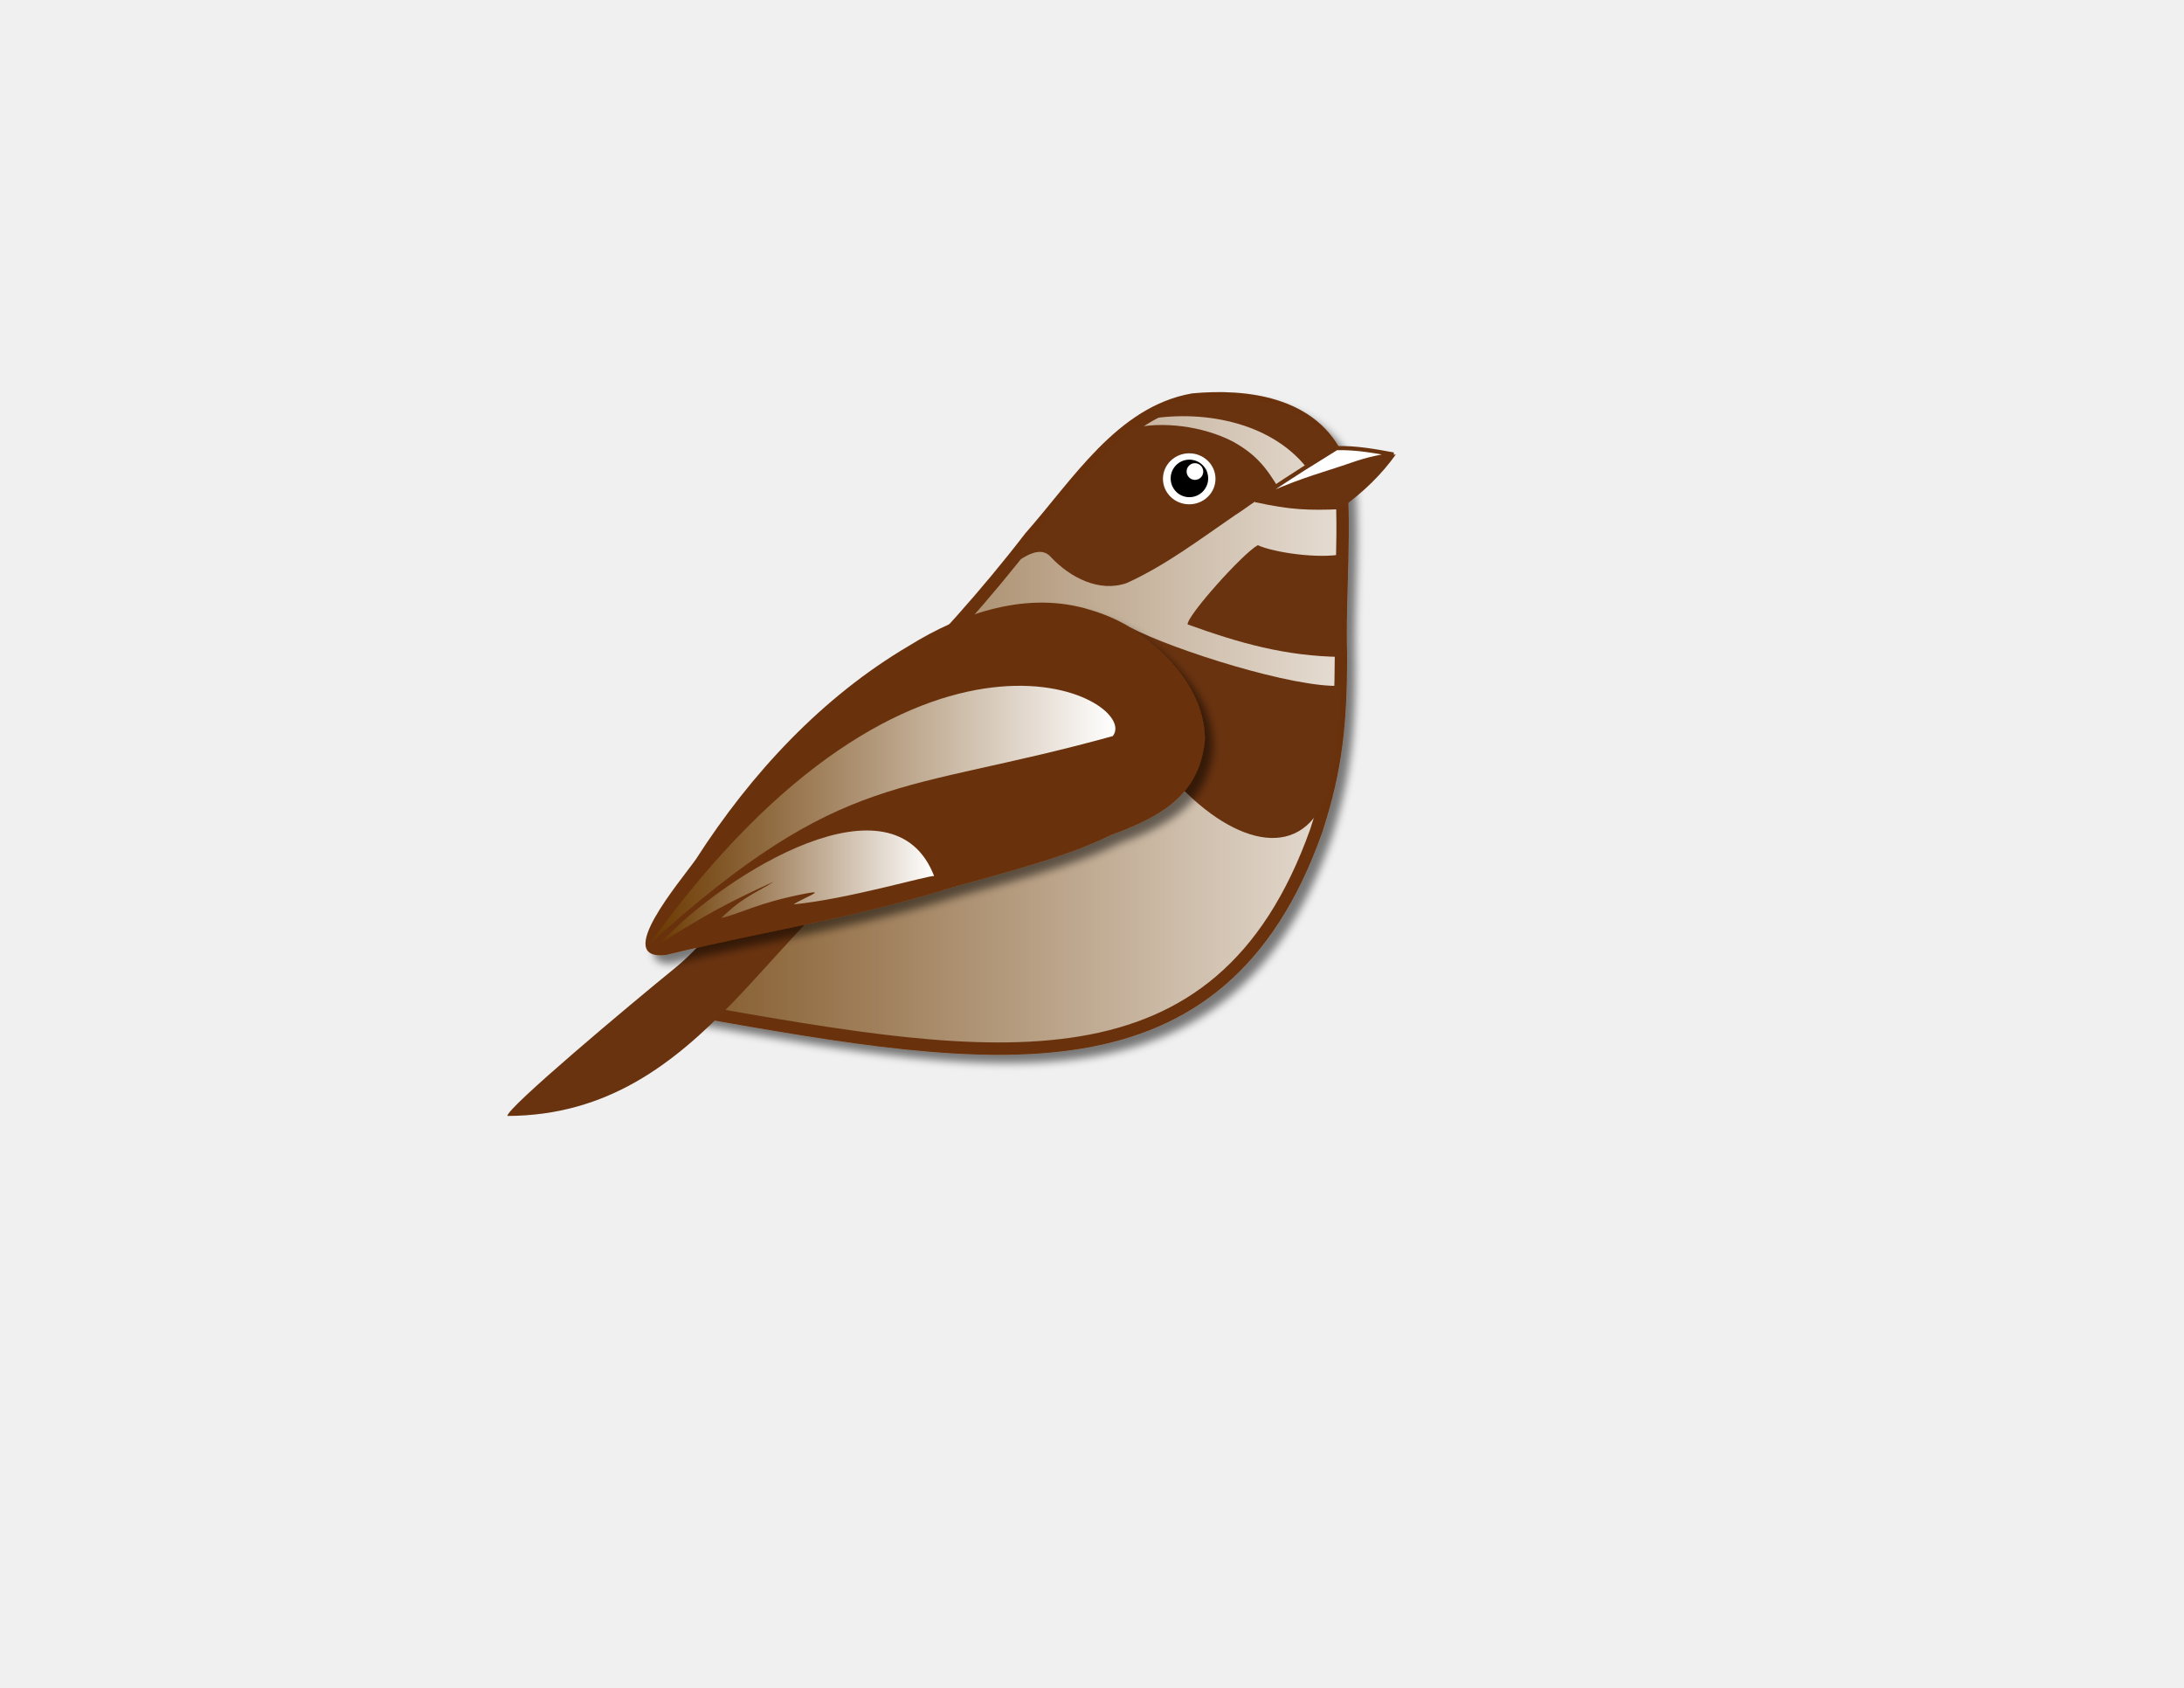
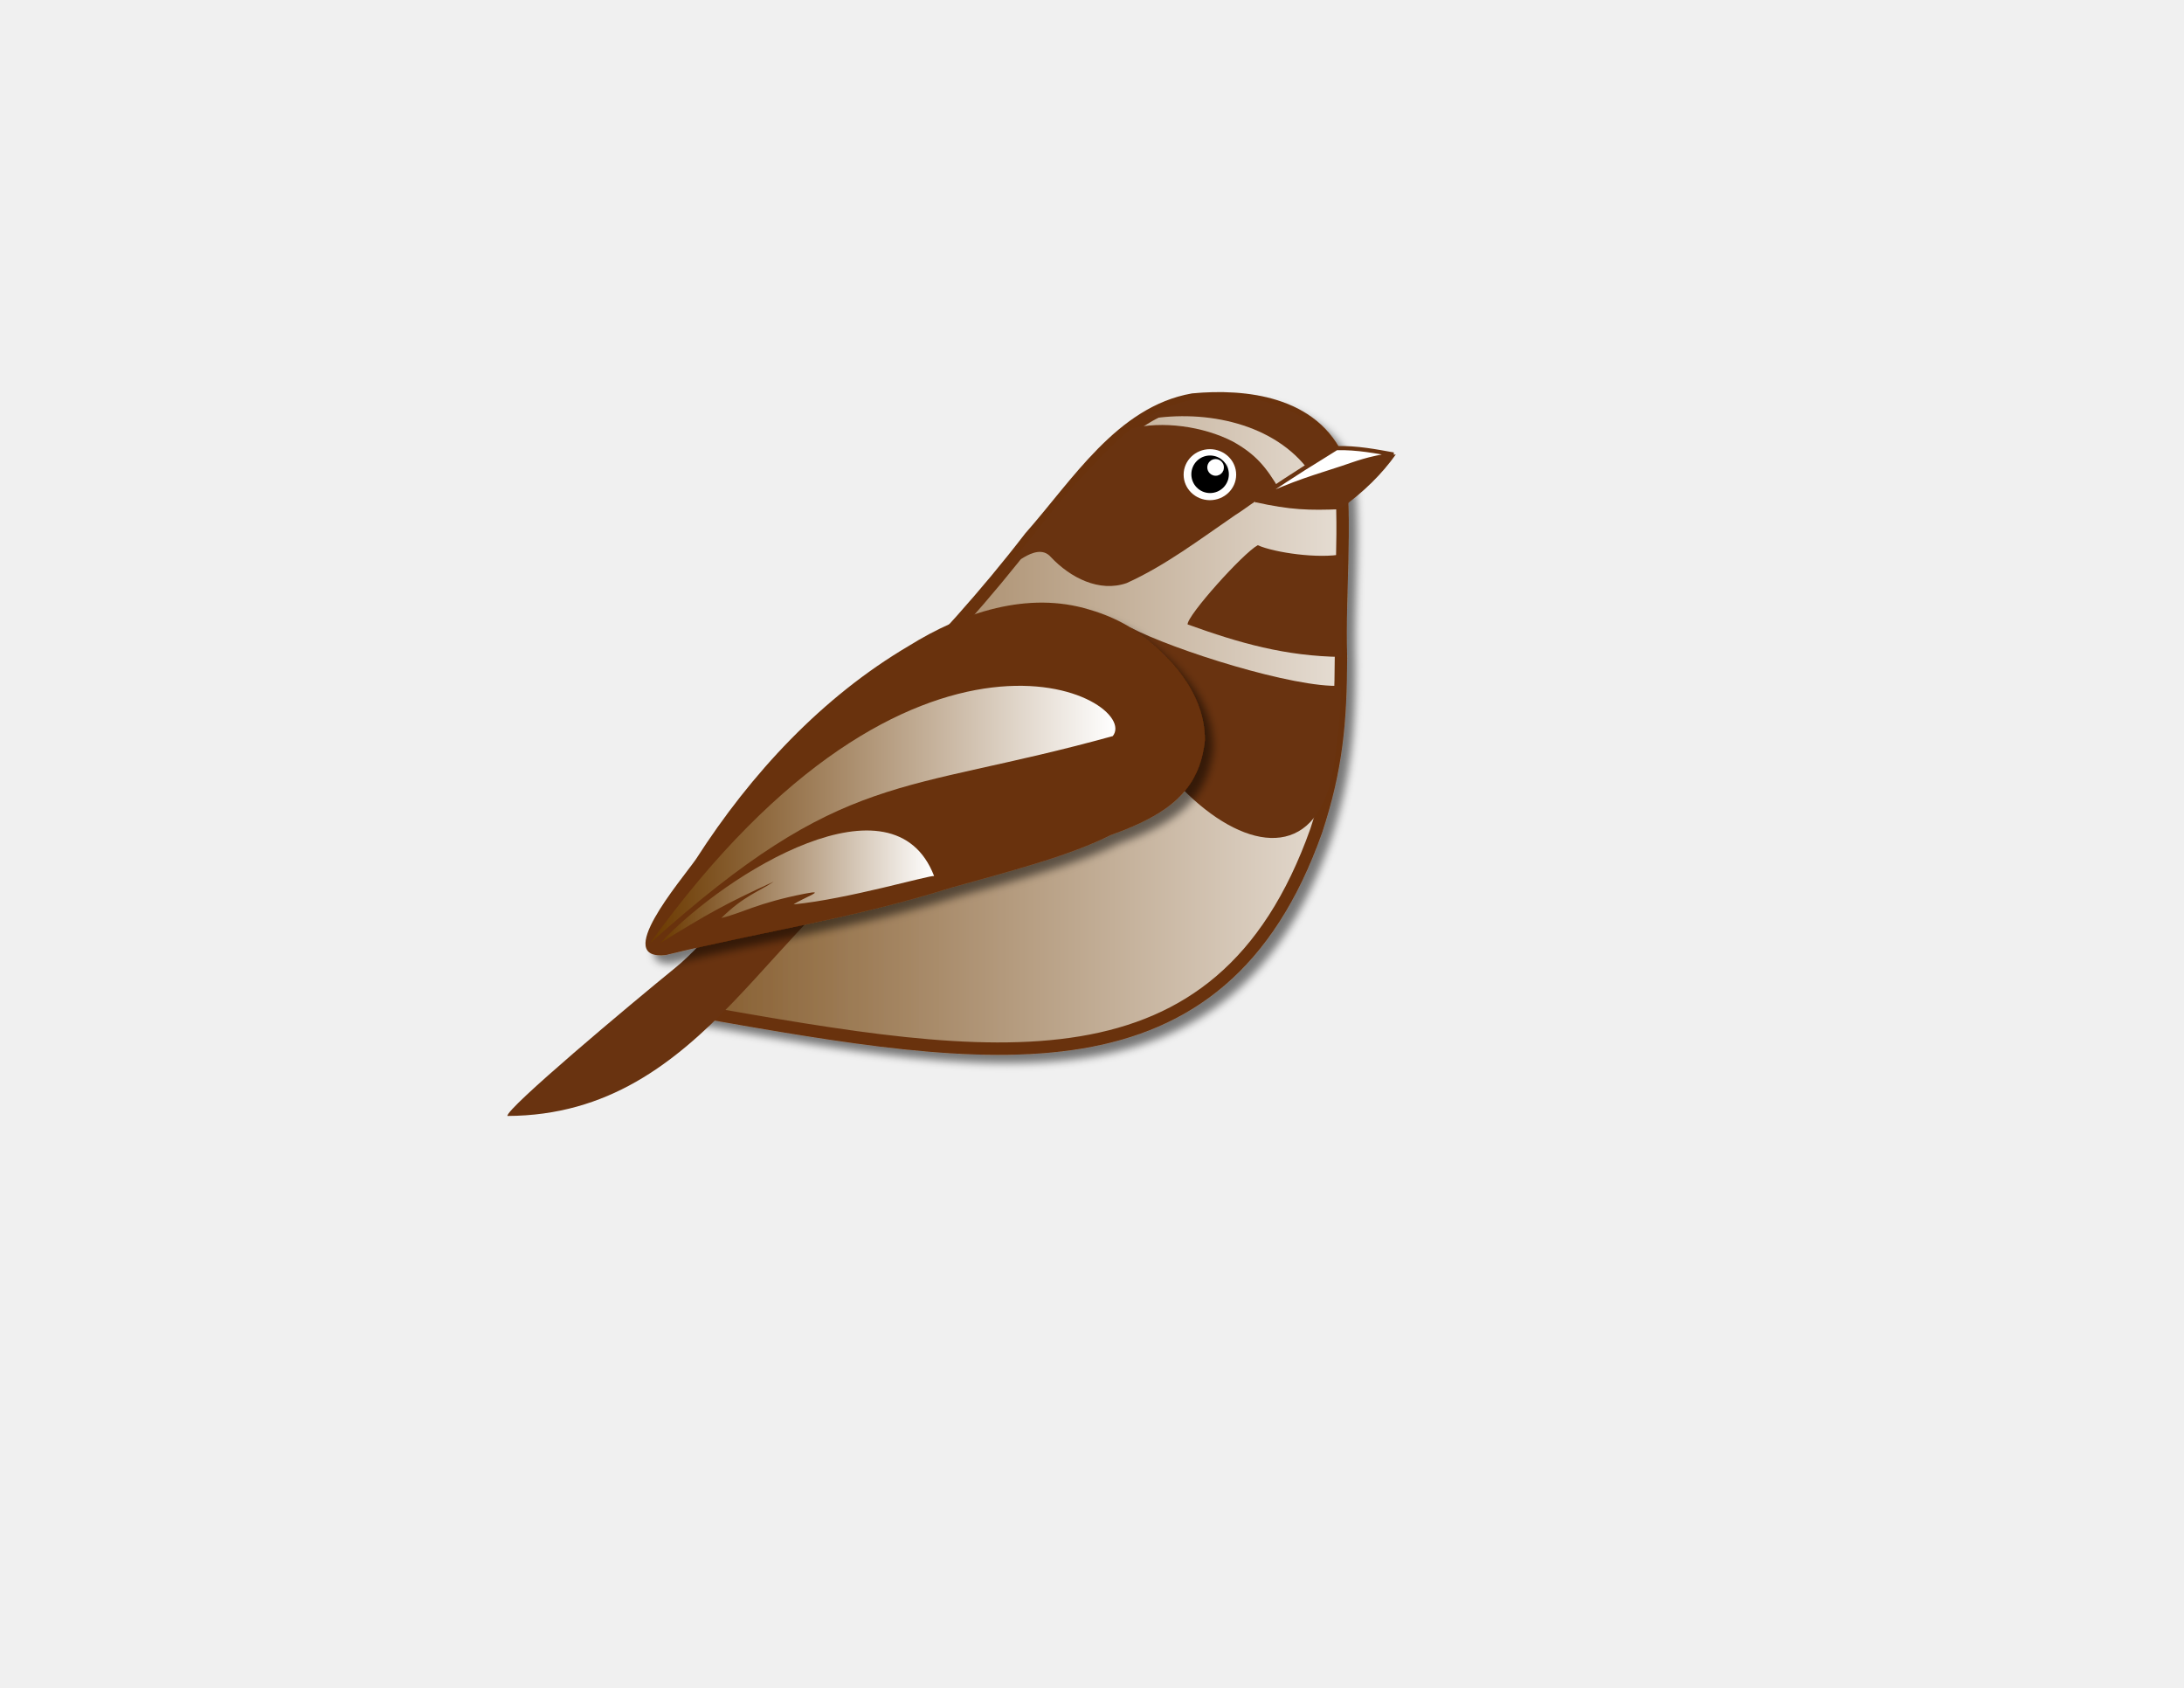
<svg xmlns="http://www.w3.org/2000/svg" xmlns:xlink="http://www.w3.org/1999/xlink" width="792pt" height="612pt" id="svg2" version="1.0">
  <defs id="defs4">
    <linearGradient id="linearGradient3038">
      <stop style="stop-color:#6b3900;stop-opacity:1;" offset="0" id="stop3040" />
      <stop style="stop-color:#ffffff;stop-opacity:1;" offset="1" id="stop3042" />
    </linearGradient>
    <linearGradient id="linearGradient3038-2">
      <stop style="stop-color:#757769;stop-opacity:1;" offset="0" id="stop3040-7" />
      <stop style="stop-color:#fff8cb;stop-opacity:1;" offset="1" id="stop3042-0" />
    </linearGradient>
    <filter id="filter3032" width="1.5" height="1.5" x="-.25" y="-.25">
      <feGaussianBlur id="feGaussianBlur3034" in="SourceAlpha" stdDeviation="2" result="blur" />
      <feColorMatrix id="feColorMatrix3036" result="bluralpha" type="matrix" values="1 0 0 0 0 0 1 0 0 0 0 0 1 0 0 0 0 0 0.5 0 " />
      <feOffset id="feOffset3038" in="bluralpha" dx="4" dy="4" result="offsetBlur" />
      <feMerge id="feMerge3040">
        <feMergeNode id="feMergeNode3042" in="offsetBlur" />
        <feMergeNode id="feMergeNode3044" in="SourceGraphic" />
      </feMerge>
    </filter>
    <filter id="filter3937" width="1.5" height="1.5" x="-.25" y="-.25">
      <feGaussianBlur id="feGaussianBlur3939" in="SourceAlpha" stdDeviation="2" result="blur" />
      <feColorMatrix id="feColorMatrix3941" result="bluralpha" type="matrix" values="1 0 0 0 0 0 1 0 0 0 0 0 1 0 0 0 0 0 0.5 0 " />
      <feOffset id="feOffset3943" in="bluralpha" dx="4" dy="4" result="offsetBlur" />
      <feMerge id="feMerge3945">
        <feMergeNode id="feMergeNode3947" in="offsetBlur" />
        <feMergeNode id="feMergeNode3949" in="SourceGraphic" />
      </feMerge>
    </filter>
    <linearGradient xlink:href="#linearGradient3038" id="linearGradient3788" x1="250.895" y1="349.767" x2="732.438" y2="349.767" gradientUnits="userSpaceOnUse" />
    <linearGradient xlink:href="#linearGradient3038" id="linearGradient3790" x1="319.242" y1="428.722" x2="451.653" y2="428.722" gradientUnits="userSpaceOnUse" />
    <linearGradient xlink:href="#linearGradient3038" id="linearGradient3792" x1="314.27" y1="393.817" x2="539.307" y2="393.817" gradientUnits="userSpaceOnUse" />
  </defs>
  <g id="layer1">
    <path style="fill:url(#linearGradient3788);fill-opacity:1;stroke:#693310;stroke-width:6;stroke-miterlimit:4;stroke-opacity:1;stroke-dasharray:none;filter:url(#filter3032)" d="m 636.431,401.611 c 9.973,-30.303 11.824,-52.687 11.948,-83.927 -0.985,-31.434 2.883,-63.607 -0.883,-94.749 -12.158,-28.655 -45.696,-32.12 -70.718,-29.772 -34.68,6.127 -55.759,40.614 -78.747,66.635 -21.165,27.523 -44.255,53.044 -68.39,77.223 -80.68,113.613 -104.436,148.343 -92.648,151.857 142.724,25.17 252.783,44.129 299.438,-87.267 z" id="Body" />
    <path style="fill:#693310;stroke:none;fill-opacity:1" d="m 646.205,216.642 c -16.442,-23.58 -60.174,-35.34 -93.718,-13.523 27.808,-5.503 61.359,0.575 79.132,22.757 5.437,-3.801 8.904,-5.744 14.586,-9.233 z" id="HeadStripe" />
    <path style="fill:#693310;fill-opacity:1;stroke-width:6;stroke-miterlimit:4;stroke-dasharray:none" d="m 483.969,277.361 c 12.448,-14.03 23.54,-29.488 35.922,-43.571 9.017,-8.931 17.315,-18.823 27.202,-26.604 14.65,-3.787 34.69,-1.175 49.144,6.352 10.704,6.001 15.936,12.054 22.511,23.386 -8.072,1.615 -14.574,7.825 -21.606,12.171 -17.047,11.694 -33.763,24.388 -52.386,32.797 -13.182,4.582 -27.159,-2.497 -36.692,-12.62 -3.705,-4.268 -9.093,-2.157 -13.107,0.222 -3.89,2.206 -7.38,5.156 -10.988,7.867 z" id="EyeMask" />
    <path id="Chest" d="m 643.111,379.03 c 3.623,-14.576 5.979,-43.912 5.112,-47.489 -22.306,1.191 -80.797,-17.233 -101.829,-28.263 29.827,29.725 26.448,24.272 33.454,43.225 6.801,9.259 -7.03,24.708 -8.025,35.005 28.706,29.009 61.026,34.758 71.288,-2.478 z" style="fill:#693310;fill-opacity:1;stroke:none" />
    <path id="TailUpper" d="m 440.986,405.692 c -67.452,32.384 -98.377,133.501 -195.635,133.823 -0.736,-3.541 59.452,-53.974 80.991,-71.491 16.95,-13.764 33.096,-37.33 33.364,-44.419 10.796,-4.584 68.656,-18.306 81.28,-17.914 z" style="fill:#693310;fill-opacity:1;stroke:none" />
    <path id="BeakLower" d="m 606.627,242.706 c 17.572,3.935 26.475,4.038 41.156,3.496 11.901,-8.502 20.465,-17.166 27.114,-26.473 -5.002,0.242 -12.52,2.377 -24.223,5.804 -11.703,3.427 -25.774,8.05 -44.048,17.173 z" style="fill:#693310;fill-opacity:1;stroke-width:11.667;stroke-miterlimit:4;stroke-dasharray:none" />
    <path style="fill:#ffffff;fill-opacity:1;stroke:#693310;stroke-width:2;stroke-miterlimit:4;stroke-opacity:1;stroke-dasharray:none" d="m 606.707,242.093 c 24.993,-16.831 24.912,-16.218 39.498,-25.451 10.051,-0.24 19.367,1.607 27.552,3.079 -13.27,2.207 -17.087,3.951 -24.785,6.516 -13.076,4.358 -21.898,6.49 -42.265,15.856 z" id="BeakUpper" />
-     <path transform="matrix(-0.5348029,0,0,0.5435717,670.412,210.4942)" d="m 202.143,38.612 a 23.75,22.679 0 1 1 -47.5,0 23.75,22.679 0 1 1 47.5,0 z" id="path2541" style="fill:#ffffff;fill-opacity:1;stroke:none;" />
-     <path style="fill:#000000;fill-opacity:1;stroke:none;" d="m 575.08,222.217 c -5.013,0 -9.044,4.059 -9.044,9.077 0,5.018 4.031,9.077 9.044,9.077 5.013,0 9.095,-4.059 9.095,-9.077 0,-5.018 -4.082,-9.077 -9.095,-9.077 z" id="path2543" />
    <path style="fill:#693310;fill-opacity:1;stroke-width:6;stroke-miterlimit:4;stroke-dasharray:none;filter:url(#filter3937)" d="m 548.421,304.516 c 17.042,12.127 34.287,30.305 34.158,53.412 -2.558,23.852 -17.067,35.679 -45.581,45.787 -19.593,9.897 -47.593,17.193 -77.024,25.395 -47.552,14.964 -91.174,21.127 -137.931,32.582 -26.295,3.003 7.031,-35.731 14.463,-46.307 26.73,-41.628 61.06,-78.446 102.912,-103.117 25.989,-16.168 57.622,-26.75 87.593,-17.46 7.518,2.167 14.768,5.404 21.41,9.709 z" id="WingBackground" />
    <path id="WingTip" d="m 319.242,455.939 c 22.549,-13.926 31.059,-18.783 54.834,-29.703 -6.462,4.478 -14.419,6.815 -25.308,17.585 9.725,-2.266 17.451,-7.315 40.493,-11.784 11.521,-2.234 -1.149,2.117 -5.554,5.203 26.157,-2.576 65.578,-14.137 67.945,-13.722 -19.581,-50.934 -99.862,-2.151 -132.411,32.42 z" style="fill:url(#linearGradient3790);stroke:none" />
    <path id="WingStripe" d="M 538.053,355.866 C 434.569,384.532 408.741,371.335 314.27,456.075 442.717,277.836 552.327,337.846 538.053,355.866 z" style="fill:url(#linearGradient3792);fill-opacity:1;fill-rule:evenodd;stroke:none" />
    <path id="Beard" d="m 648.658,317.605 c 0.137,-12.927 0.967,-46.016 0.638,-49.739 -11.61,2.414 -33.141,-0.693 -41.147,-4.28 -7.113,3.838 -34.132,33.962 -33.935,38.287 25.132,9.061 47.229,15.369 74.444,15.732 z" style="fill:#693310;stroke-width:6;stroke-miterlimit:4;stroke-dasharray:none;fill-opacity:1" />
-     <path style="fill:#ffffff;fill-opacity:1;fill-rule:nonzero;stroke-width:6.249;stroke-miterlimit:4;stroke-dasharray:none;filter:url(#filter3032)" id="path3010" d="m 619.993,225.536 a 4.417,3.964 0 1 1 -8.834,0 4.417,3.964 0 1 1 8.834,0 z" transform="matrix(0.9083571,0,0,1.014898,18.59261,-0.9457068)" />
+     <g id="g3020" transform="translate(10,-2)">
+       <path style="fill:#ffffff;fill-opacity:1;stroke:none" id="path2541" d="m 202.143,38.612 c 0,12.525 -10.633,22.679 -23.75,22.679 -13.117,0 -23.75,-10.154 -23.75,-22.679 0,-12.525 10.633,-22.679 23.75,-22.679 13.117,0 23.75,10.154 23.75,22.679 z" transform="matrix(-0.5348029,0,0,0.5435717,670.412,210.4942)" />
+       <path id="path2543" d="m 575.08,222.217 c -5.013,0 -9.044,4.059 -9.044,9.077 0,5.018 4.031,9.077 9.044,9.077 5.013,0 9.095,-4.059 9.095,-9.077 0,-5.018 -4.082,-9.077 -9.095,-9.077 z" style="fill:#000000;fill-opacity:1;stroke:none" />
+       <path transform="matrix(0.9083571,0,0,1.014898,18.59261,-0.9457068)" d="m 619.993,225.536 c 0,2.189 -1.978,3.964 -4.417,3.964 -2.44,0 -4.417,-1.775 -4.417,-3.964 0,-2.189 1.978,-3.964 4.417,-3.964 2.44,0 4.417,1.775 4.417,3.964 z" id="path3010" style="fill:#ffffff;fill-opacity:1;fill-rule:nonzero;stroke-width:6.249;stroke-miterlimit:4;stroke-dasharray:none;filter:url(#filter3032)" />
+     </g>
  </g>
</svg>
